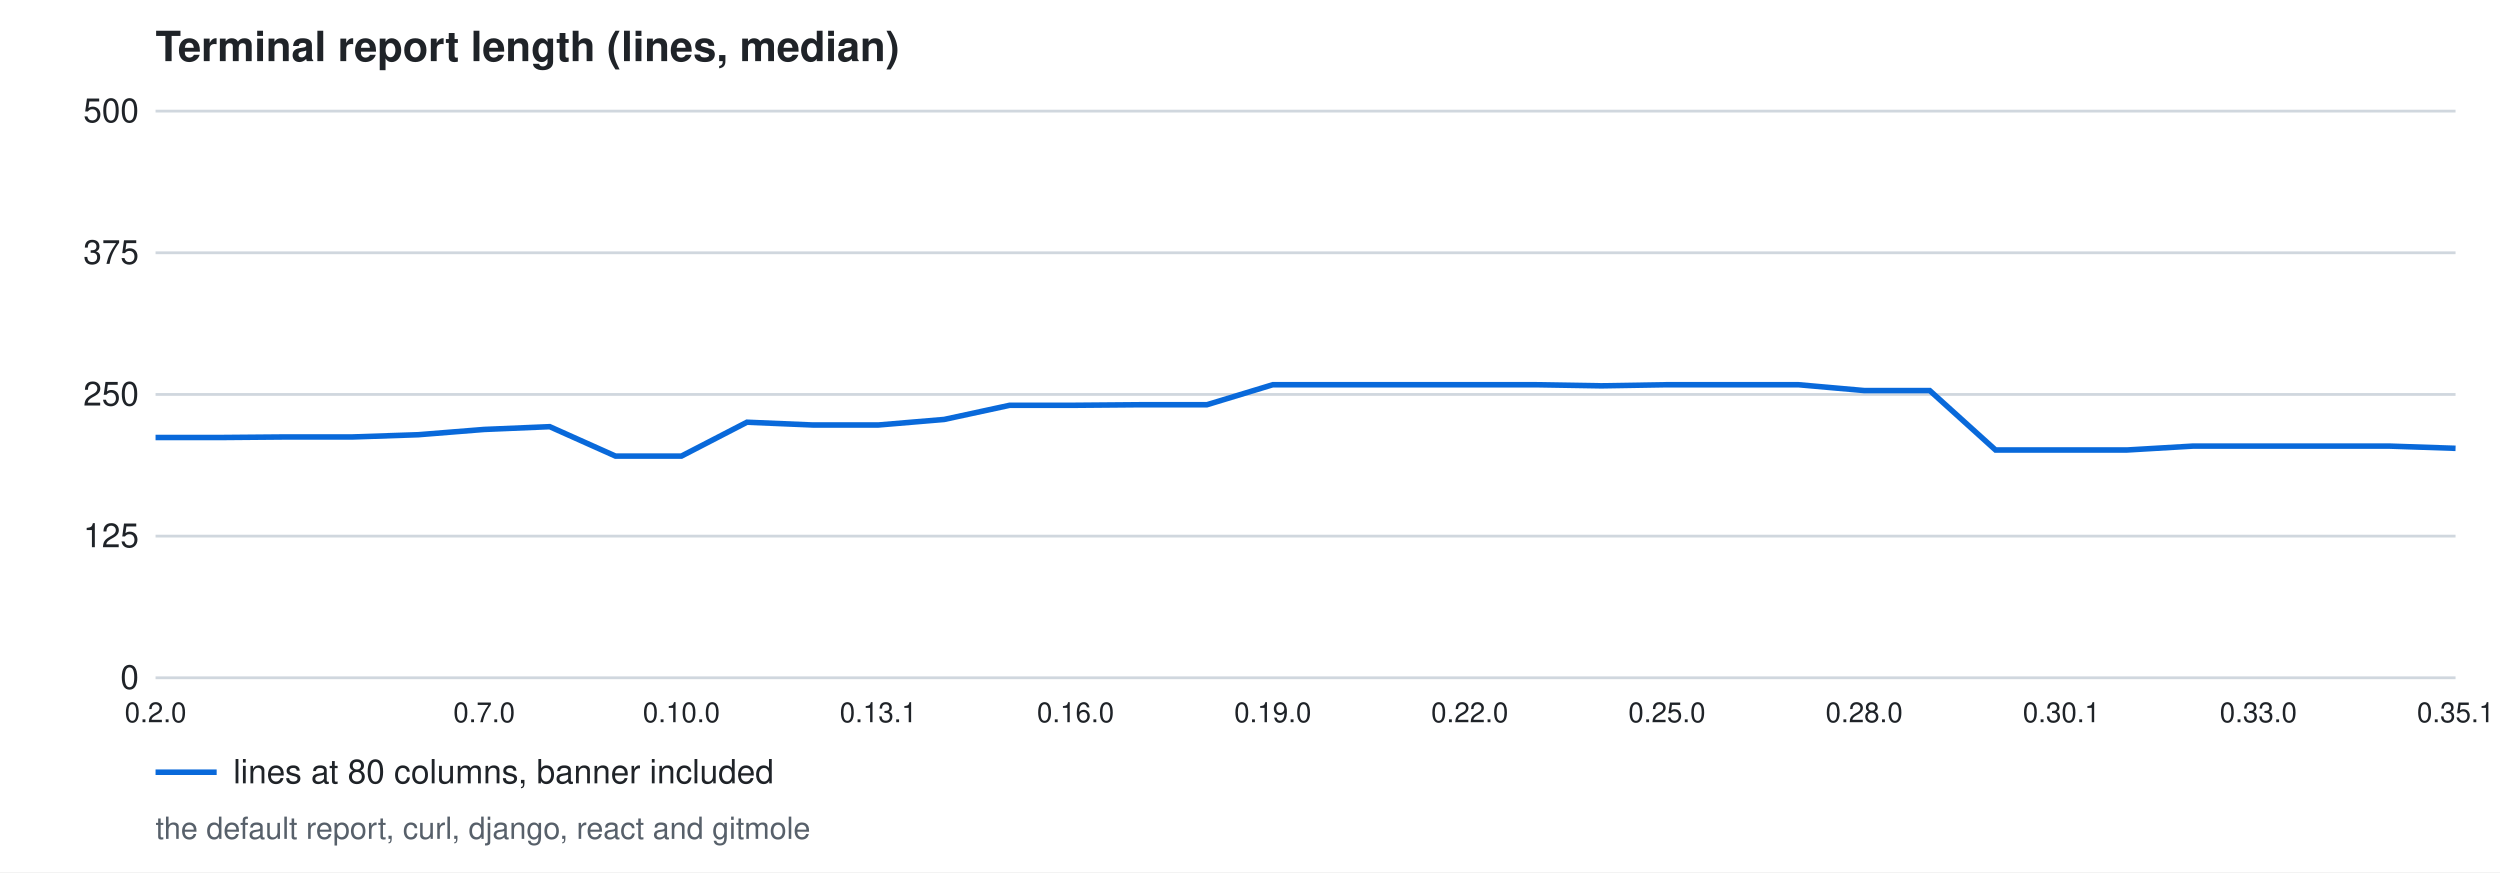
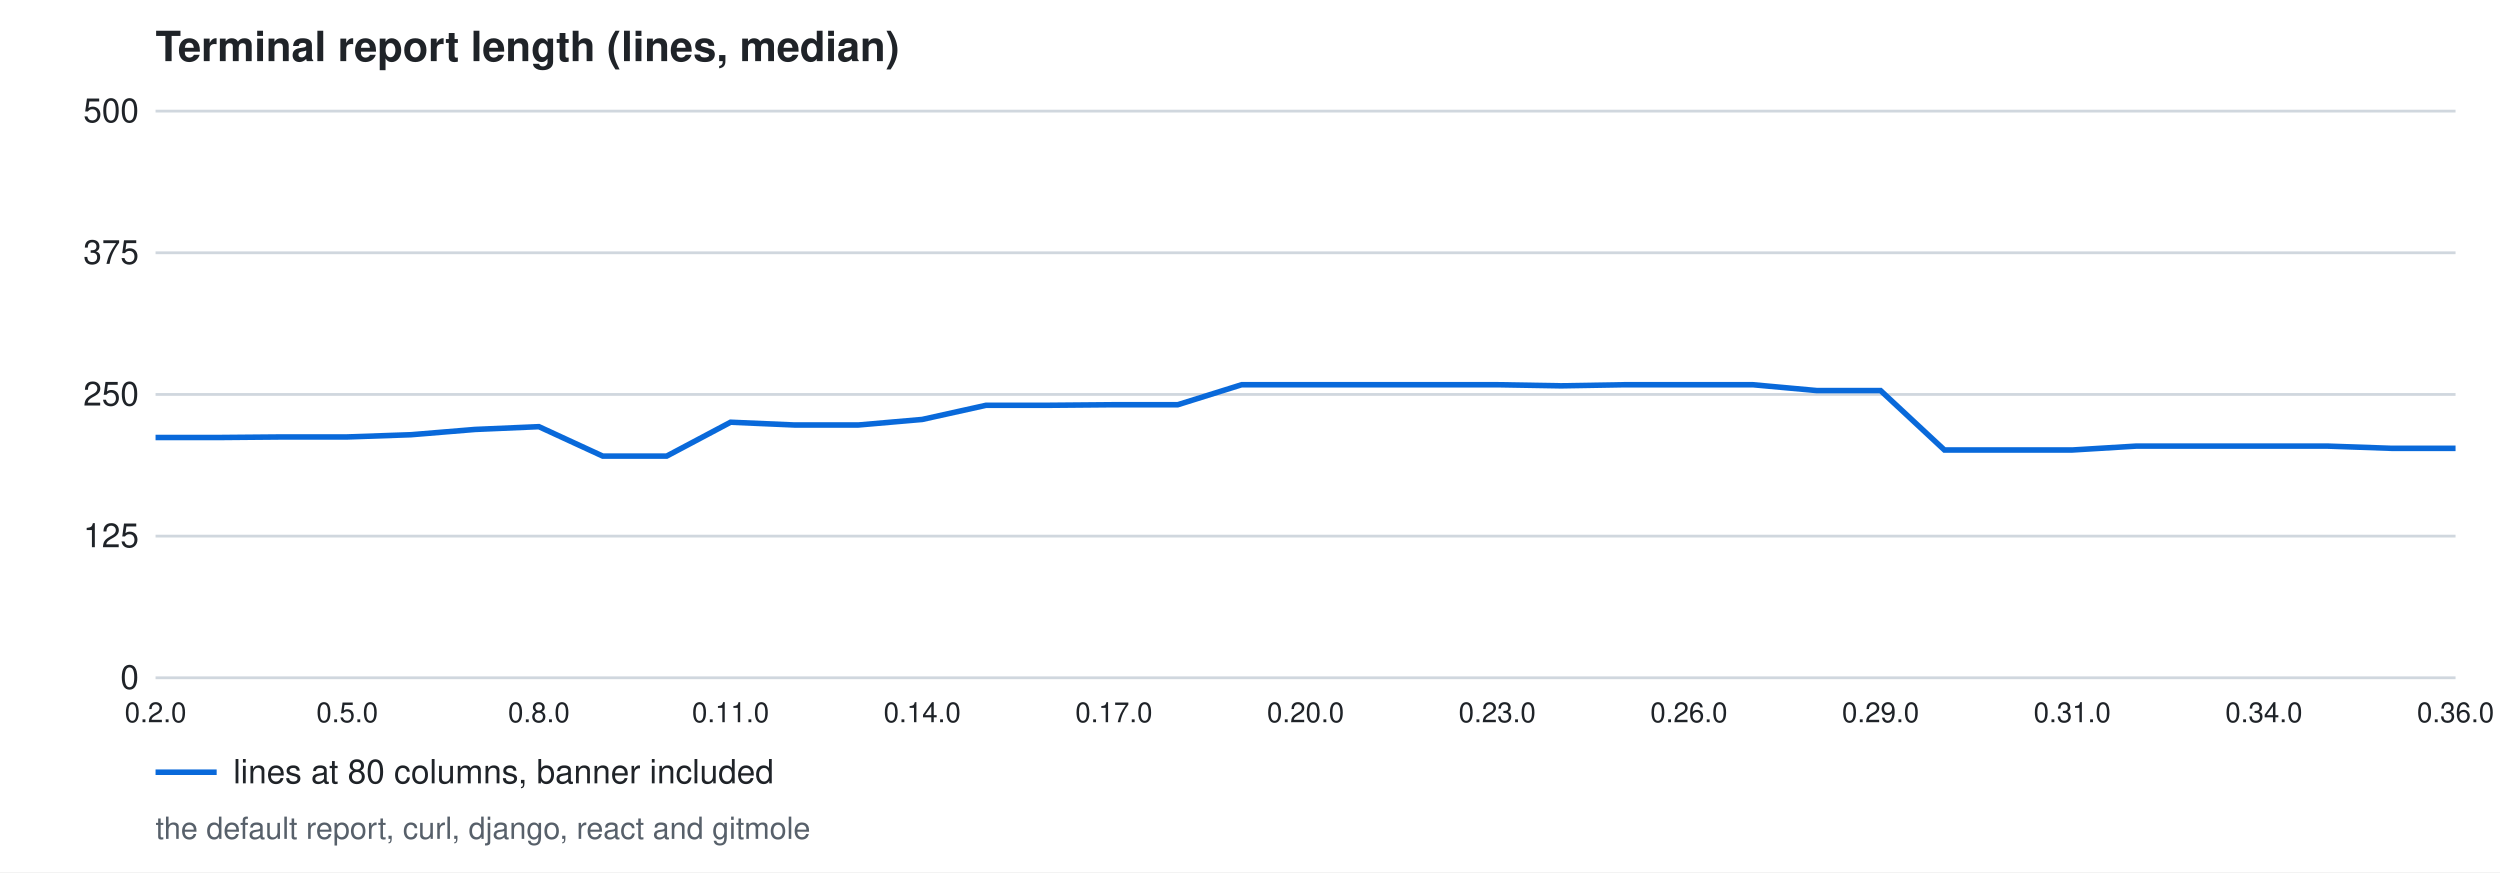
<svg xmlns="http://www.w3.org/2000/svg" width="900" height="314" viewBox="0 0 900 314" font-family="-apple-system,Segoe UI,Helvetica,Arial,sans-serif" font-size="12">
  <rect width="900" height="314" fill="#ffffff" />
  <text x="56" y="22" font-size="15" font-weight="600" fill="#1f2328">Terminal report length (lines, median)</text>
  <line x1="56" y1="244.0" x2="884" y2="244.0" stroke="#d0d7de" stroke-width="1" />
  <text x="50" y="248.0" text-anchor="end" fill="#1f2328">0</text>
  <line x1="56" y1="193.0" x2="884" y2="193.0" stroke="#d0d7de" stroke-width="1" />
  <text x="50" y="197.0" text-anchor="end" fill="#1f2328">125</text>
  <line x1="56" y1="142.0" x2="884" y2="142.0" stroke="#d0d7de" stroke-width="1" />
  <text x="50" y="146.0" text-anchor="end" fill="#1f2328">250</text>
  <line x1="56" y1="91.0" x2="884" y2="91.0" stroke="#d0d7de" stroke-width="1" />
  <text x="50" y="95.0" text-anchor="end" fill="#1f2328">375</text>
  <line x1="56" y1="40.0" x2="884" y2="40.0" stroke="#d0d7de" stroke-width="1" />
  <text x="50" y="44.0" text-anchor="end" fill="#1f2328">500</text>
  <text x="56.0" y="260" text-anchor="middle" fill="#1f2328" font-size="10">0.2.0</text>
-   <text x="174.3" y="260" text-anchor="middle" fill="#1f2328" font-size="10">0.7.0</text>
-   <text x="245.3" y="260" text-anchor="middle" fill="#1f2328" font-size="10">0.10.0</text>
-   <text x="316.2" y="260" text-anchor="middle" fill="#1f2328" font-size="10">0.13.1</text>
-   <text x="387.2" y="260" text-anchor="middle" fill="#1f2328" font-size="10">0.16.0</text>
-   <text x="458.2" y="260" text-anchor="middle" fill="#1f2328" font-size="10">0.19.0</text>
-   <text x="529.1" y="260" text-anchor="middle" fill="#1f2328" font-size="10">0.22.0</text>
-   <text x="600.1" y="260" text-anchor="middle" fill="#1f2328" font-size="10">0.25.0</text>
-   <text x="671.1" y="260" text-anchor="middle" fill="#1f2328" font-size="10">0.28.0</text>
-   <text x="742.1" y="260" text-anchor="middle" fill="#1f2328" font-size="10">0.30.1</text>
-   <text x="813.0" y="260" text-anchor="middle" fill="#1f2328" font-size="10">0.33.0</text>
-   <text x="884.0" y="260" text-anchor="middle" fill="#1f2328" font-size="10">0.35.1</text>
-   <polyline points="56.0,157.5 79.7,157.5 103.3,157.3 127.0,157.3 150.6,156.5 174.3,154.6 197.9,153.6 221.6,164.2 245.3,164.2 268.9,152.0 292.6,153.0 316.2,153.0 339.9,151.0 363.5,145.9 387.2,145.9 410.9,145.7 434.5,145.7 458.2,138.5 481.8,138.5 505.5,138.5 529.1,138.5 552.8,138.5 576.5,138.9 600.1,138.5 623.8,138.5 647.4,138.5 671.1,140.6 694.7,140.6 718.4,162.0 742.1,162.0 765.7,162.0 789.4,160.6 813.0,160.6 836.7,160.6 860.3,160.6 884.0,161.4" fill="none" stroke="#0969da" stroke-width="2" />
+   <text x="125.0" y="260" text-anchor="middle" fill="#1f2328" font-size="10">0.5.0</text>
+   <text x="194.0" y="260" text-anchor="middle" fill="#1f2328" font-size="10">0.8.0</text>
+   <text x="263.0" y="260" text-anchor="middle" fill="#1f2328" font-size="10">0.11.0</text>
+   <text x="332.0" y="260" text-anchor="middle" fill="#1f2328" font-size="10">0.14.0</text>
+   <text x="401.0" y="260" text-anchor="middle" fill="#1f2328" font-size="10">0.17.0</text>
+   <text x="470.0" y="260" text-anchor="middle" fill="#1f2328" font-size="10">0.20.0</text>
+   <text x="539.0" y="260" text-anchor="middle" fill="#1f2328" font-size="10">0.23.0</text>
+   <text x="608.0" y="260" text-anchor="middle" fill="#1f2328" font-size="10">0.26.0</text>
+   <text x="677.0" y="260" text-anchor="middle" fill="#1f2328" font-size="10">0.29.0</text>
+   <text x="746.0" y="260" text-anchor="middle" fill="#1f2328" font-size="10">0.31.0</text>
+   <text x="815.0" y="260" text-anchor="middle" fill="#1f2328" font-size="10">0.34.0</text>
+   <text x="884.0" y="260" text-anchor="middle" fill="#1f2328" font-size="10">0.36.0</text>
+   <polyline points="56.0,157.5 79.0,157.5 102.0,157.3 125.0,157.3 148.0,156.5 171.0,154.6 194.0,153.6 217.0,164.2 240.0,164.2 263.0,152.0 286.0,153.0 309.0,153.0 332.0,151.0 355.0,145.9 378.0,145.9 401.0,145.7 424.0,145.7 447.0,138.5 470.0,138.5 493.0,138.5 516.0,138.5 539.0,138.5 562.0,138.9 585.0,138.5 608.0,138.5 631.0,138.5 654.0,140.6 677.0,140.6 700.0,162.0 723.0,162.0 746.0,162.0 769.0,160.6 792.0,160.6 815.0,160.6 838.0,160.6 861.0,161.4 884.0,161.4" fill="none" stroke="#0969da" stroke-width="2" />
  <line x1="56" y1="278" x2="78" y2="278" stroke="#0969da" stroke-width="2" />
  <text x="84" y="282" fill="#1f2328">lines at 80 columns, banner included</text>
  <text x="56" y="302" fill="#57606a" font-size="11">the default report, curl, django, react and gitmole</text>
</svg>
